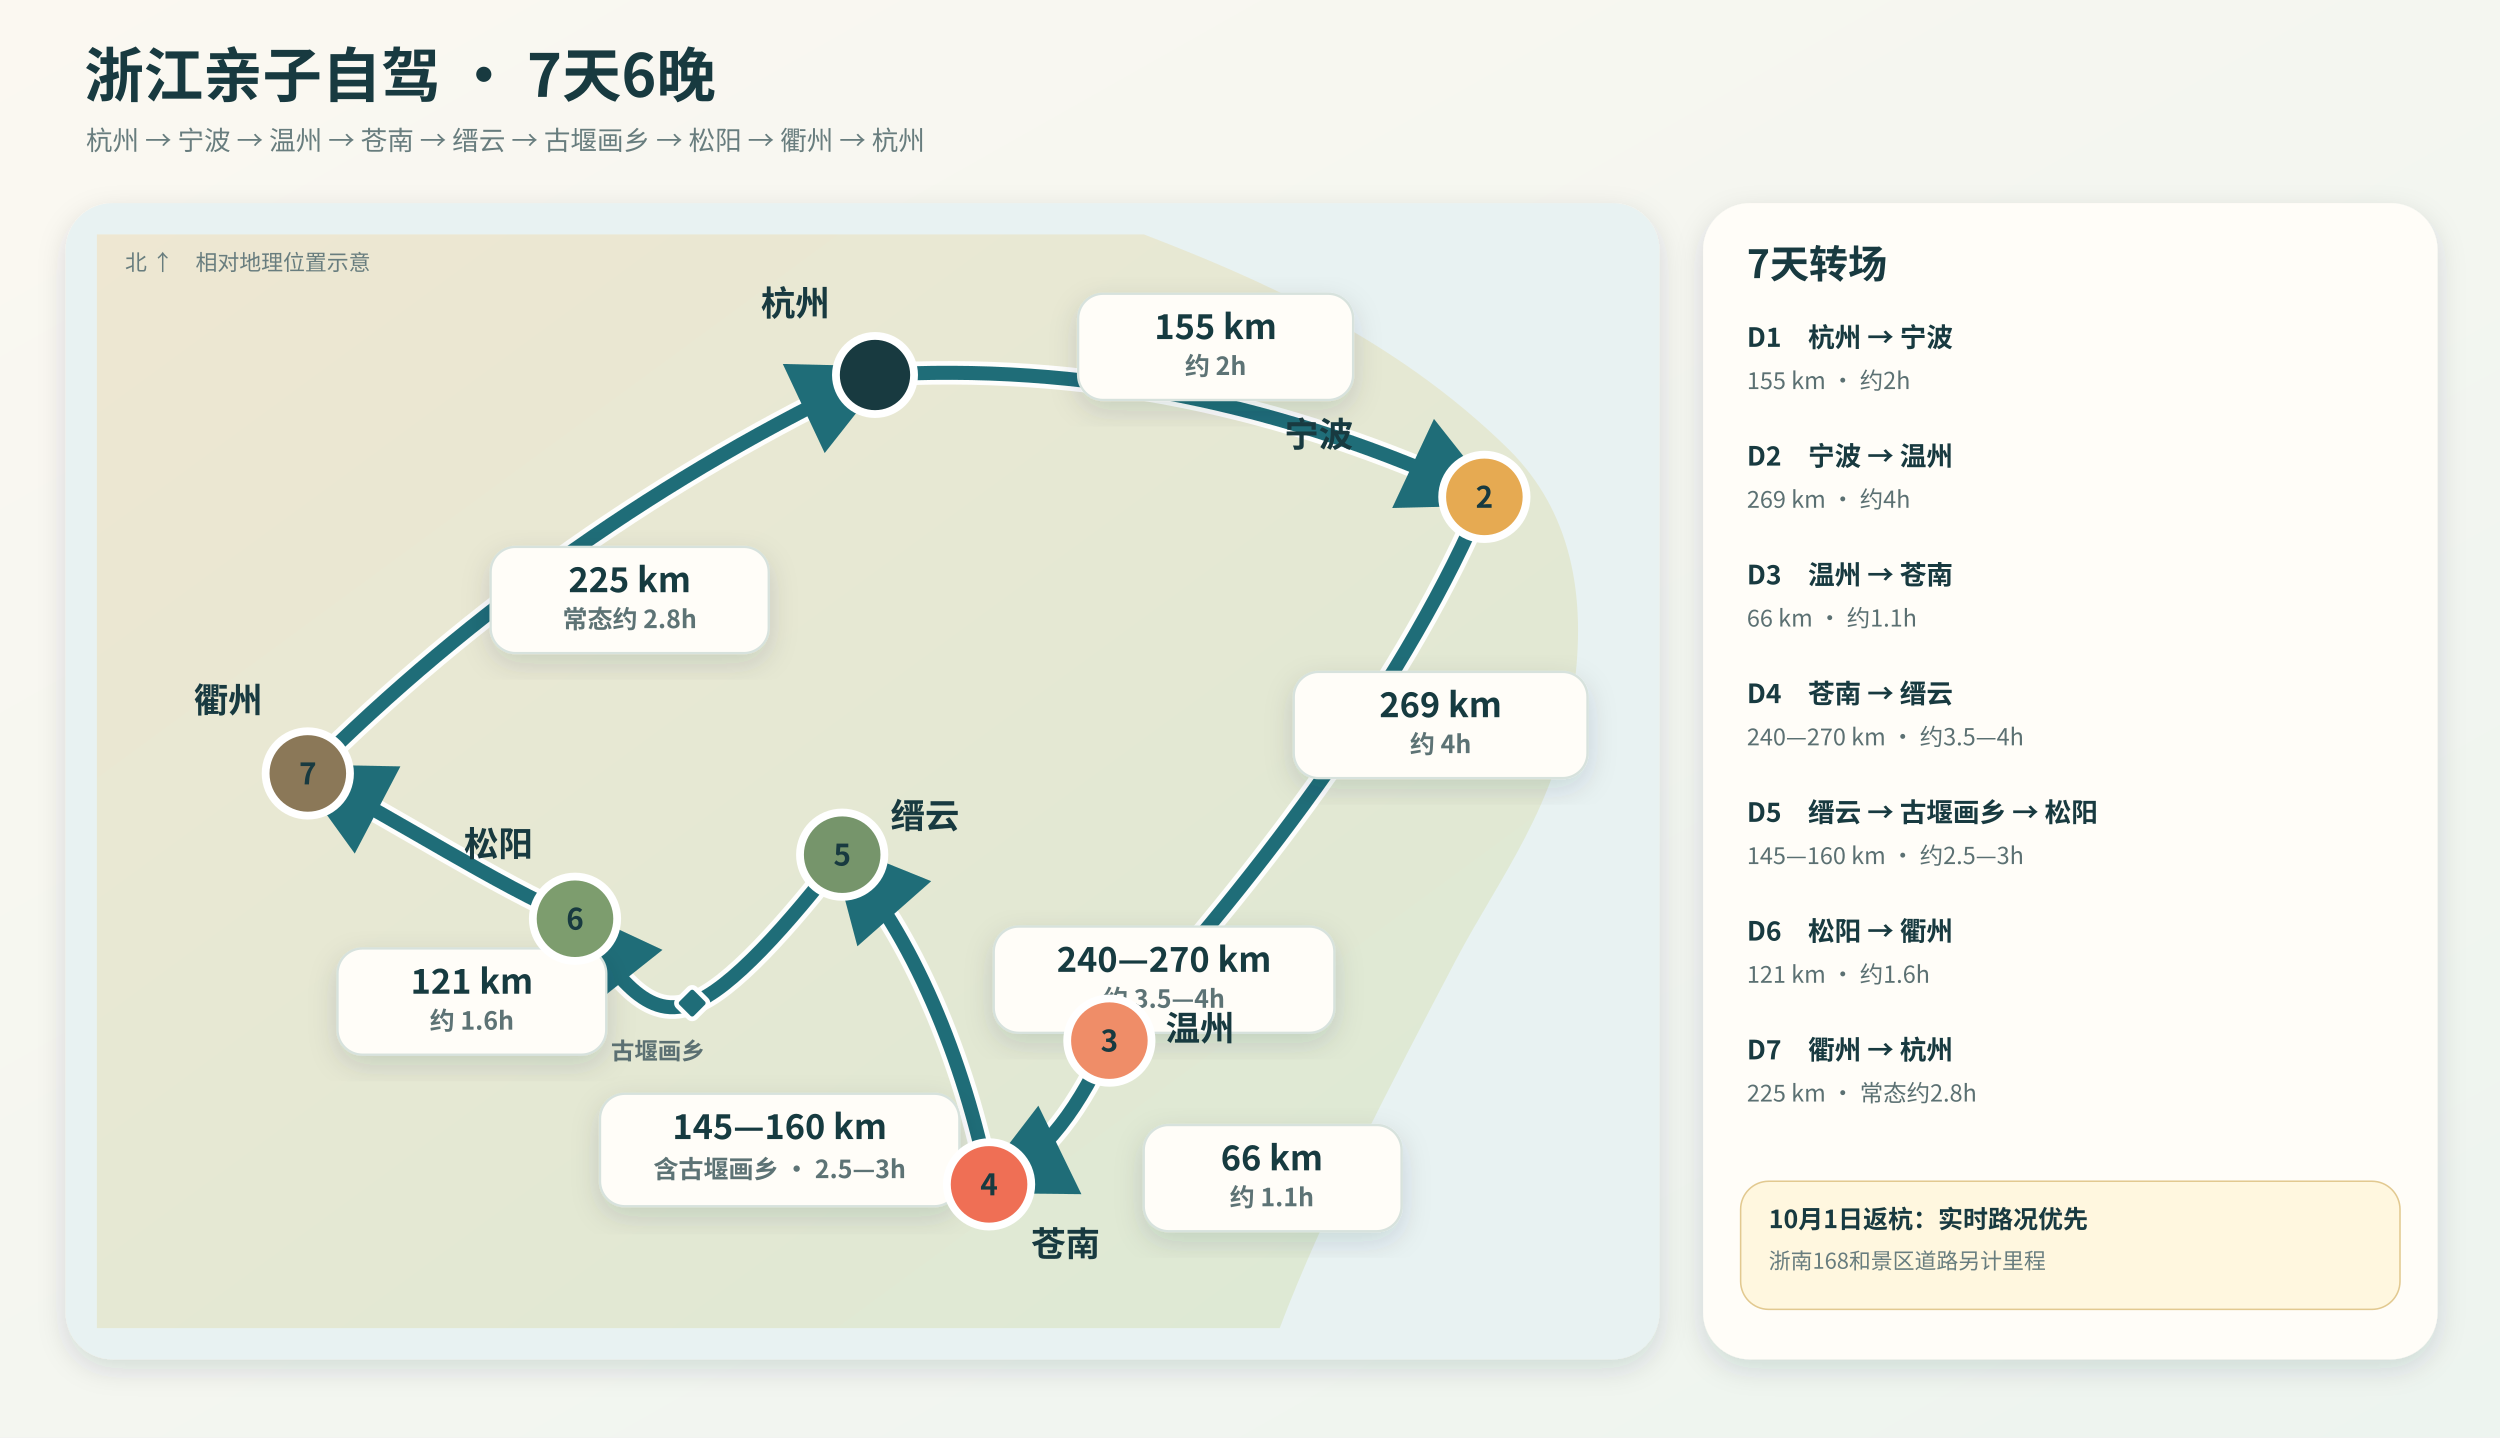
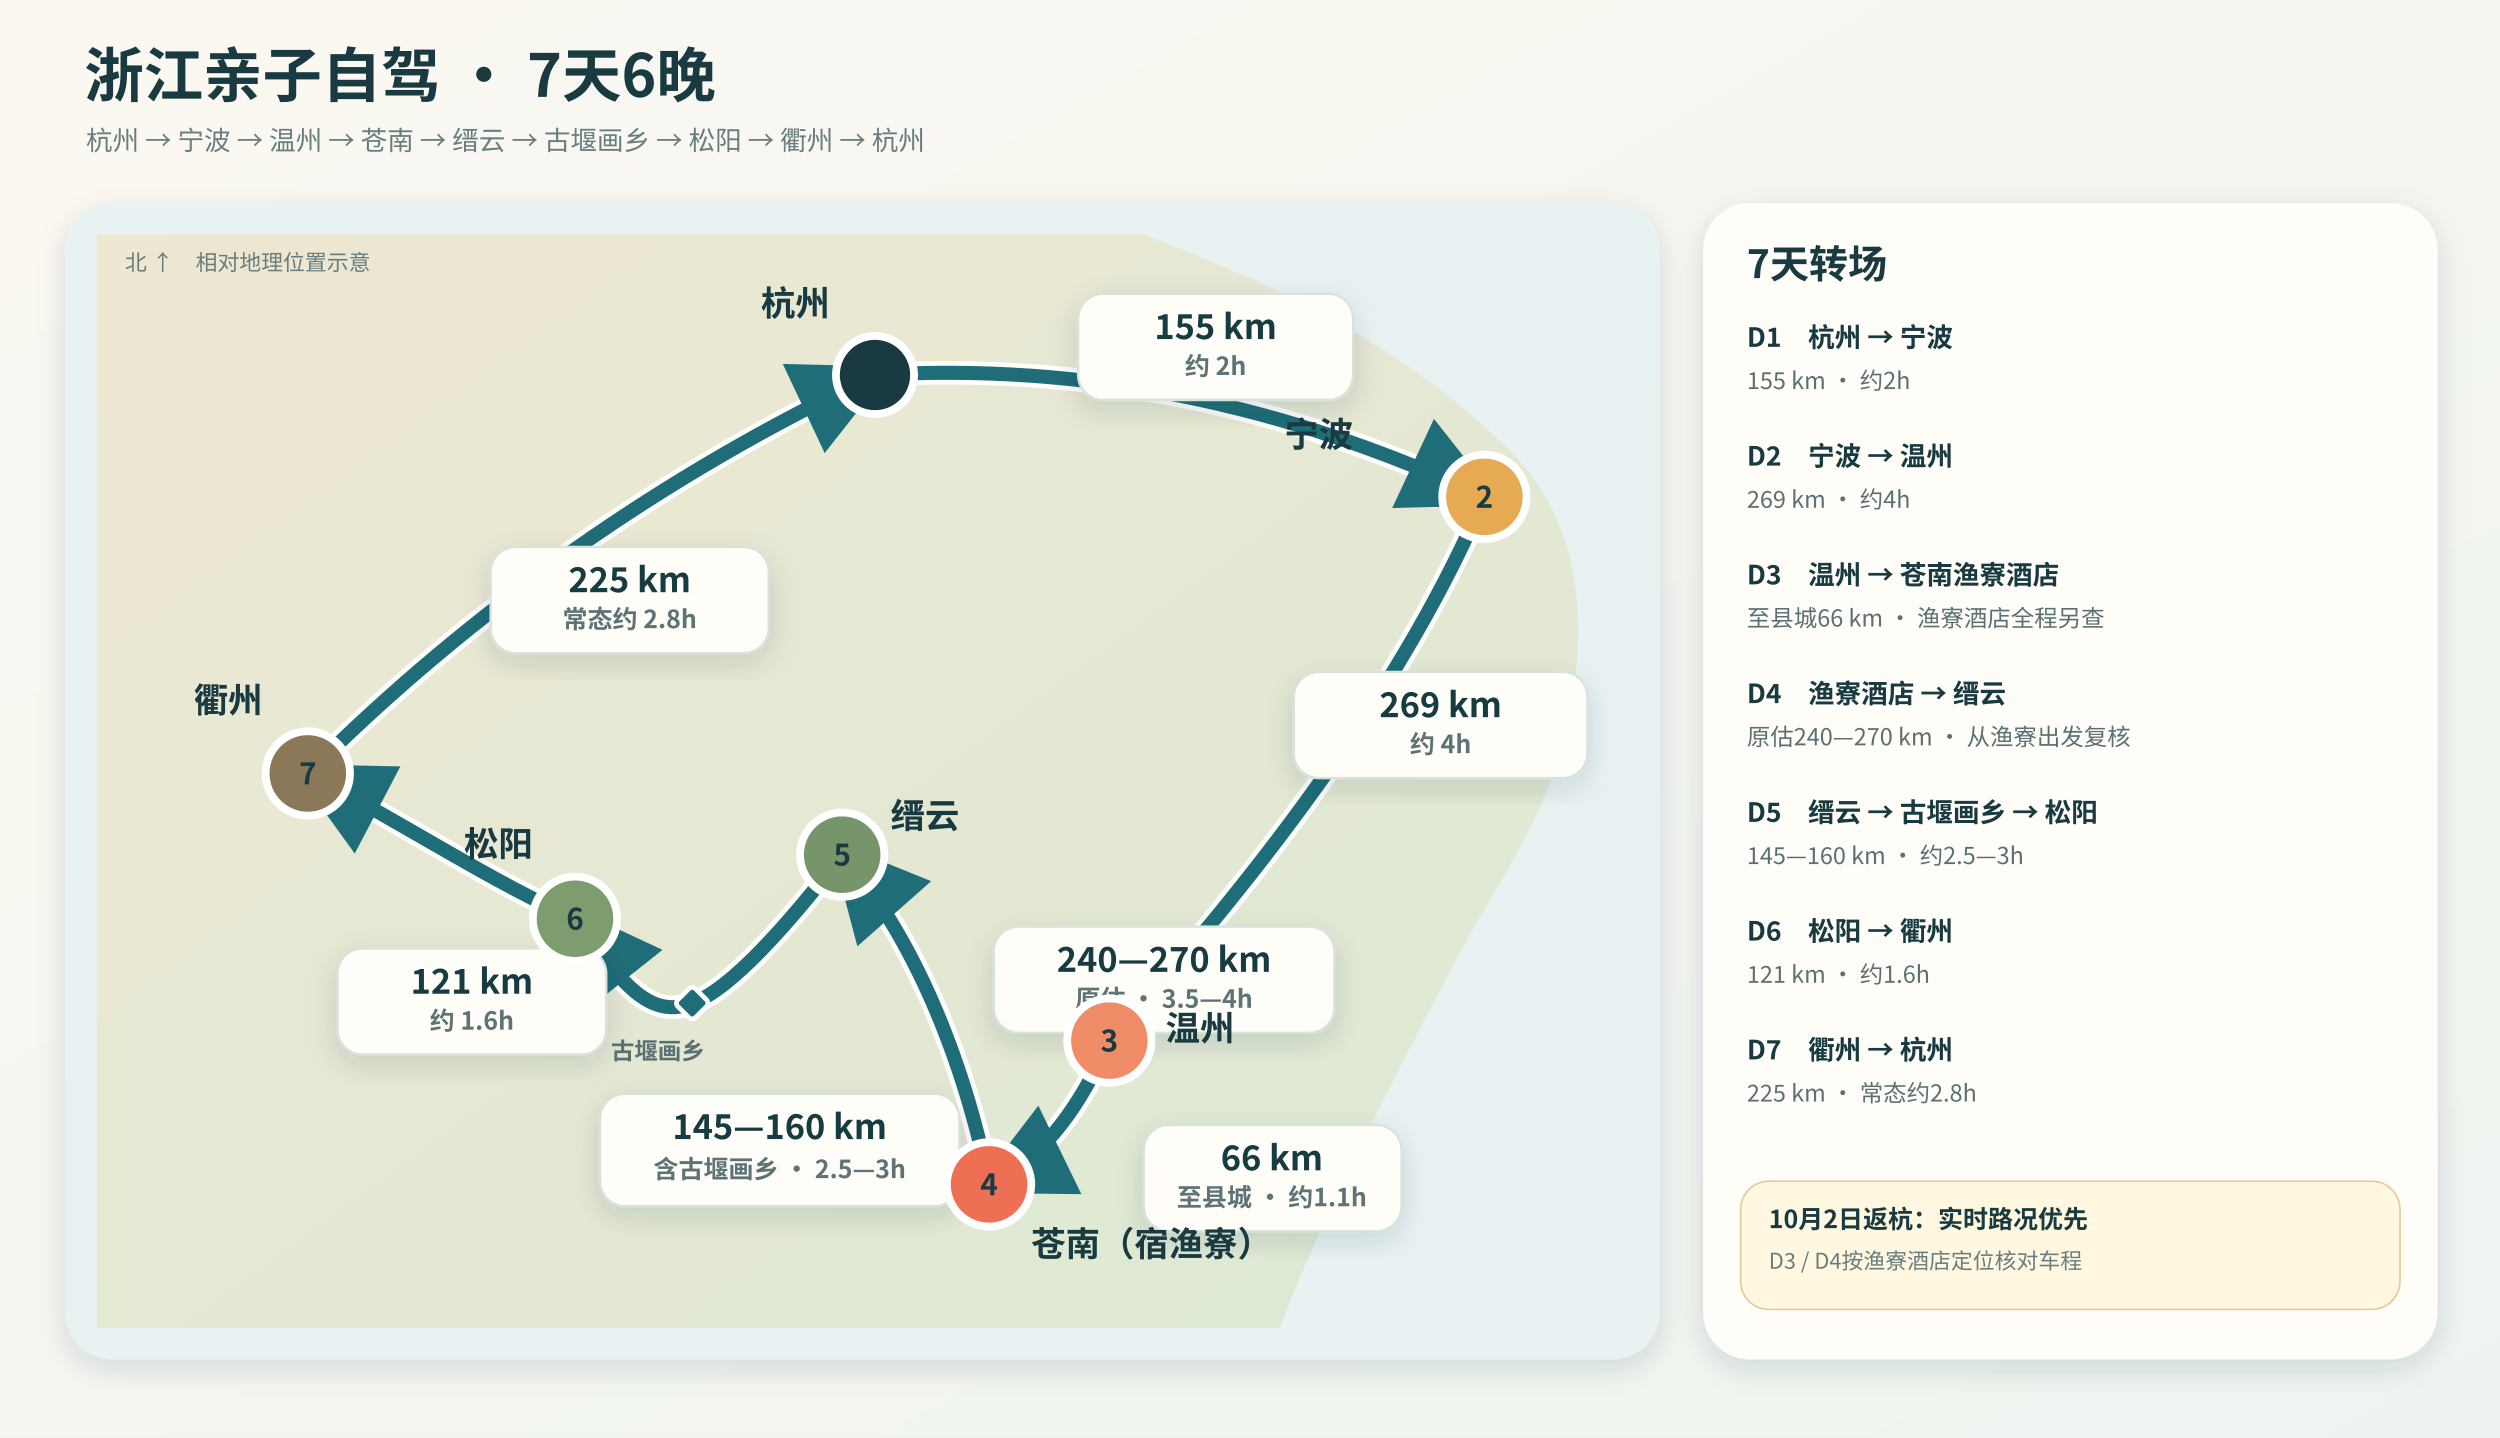
<svg xmlns="http://www.w3.org/2000/svg" width="1600" height="920" viewBox="0 0 1600 920" role="img" aria-labelledby="title desc">
  <defs>
    <linearGradient id="bg" x1="0" y1="0" x2="1" y2="1">
      <stop offset="0" stop-color="#fbf8f1" />
      <stop offset="1" stop-color="#edf4ef" />
    </linearGradient>
    <linearGradient id="land" x1="0" y1="0" x2="1" y2="1">
      <stop offset="0" stop-color="#eee7d2" />
      <stop offset="1" stop-color="#dce9d4" />
    </linearGradient>
    <filter id="shadow" x="-25%" y="-25%" width="150%" height="150%">
      <feDropShadow dx="0" dy="6" stdDeviation="9" flood-color="#17383e" flood-opacity=".14" />
    </filter>
    <marker id="arrow" viewBox="0 0 10 10" refX="8" refY="5" markerWidth="7" markerHeight="7" orient="auto">
      <path d="M0 0 L10 5 L0 10 Z" fill="#1f6d78" />
    </marker>
    <style>
      text{font-family:"PingFang SC","Microsoft YaHei","Noto Sans CJK SC",sans-serif;fill:#183a40}.muted{fill:#687d7e}.title{font-size:38px;font-weight:820}.subtitle{font-size:17px}.city{font-size:22px;font-weight:800}.poi{font-size:15px;fill:#5b7072}.day{font-size:17px;font-weight:780}.small{font-size:14px}.km{font-size:22px;font-weight:850}.time{font-size:16px;font-weight:700;fill:#5d7375}.glow{fill:none;stroke:#fff;stroke-width:15;stroke-linecap:round;stroke-linejoin:round;opacity:.96}.route{fill:none;stroke:#1f6d78;stroke-width:9;stroke-linecap:round;stroke-linejoin:round;marker-end:url(#arrow)}.node{stroke:#fff;stroke-width:5}.labelbox{fill:#fffdf8;stroke:#d7e2dd;stroke-width:1.5}
    </style>
  </defs>
  <rect width="1600" height="920" fill="url(#bg)" />
  <text x="54" y="62" class="title">浙江亲子自驾 · 7天6晚</text>
  <text x="55" y="96" class="subtitle muted">杭州 → 宁波 → 温州 → 苍南 → 缙云 → 古堰画乡 → 松阳 → 衢州 → 杭州</text>
  <g transform="translate(42 130)">
    <rect width="1020" height="740" rx="30" fill="#e8f2f2" filter="url(#shadow)" />
    <path d="M20 20 H690 C760 47 850 85 924 158 C963 197 974 250 965 313 C955 385 918 431 890 484 C848 564 805 646 777 720 H20 Z" fill="url(#land)" />
    <text x="38" y="43" class="small muted">北 ↑　相对地理位置示意</text>
    <path class="glow" d="M518 110 C650 102 780 128 908 188" />
    <path class="glow" d="M908 188 C860 302 770 424 668 536" />
    <path class="glow" d="M668 536 C650 576 628 610 591 628" />
    <path class="glow" d="M591 628 C575 548 542 468 497 417" />
    <path class="glow" d="M497 417 C463 461 425 504 401 512 C369 525 349 487 326 458" />
    <path class="glow" d="M326 458 C272 434 218 398 155 365" />
    <path class="glow" d="M155 365 C260 260 384 173 518 110" />
    <path class="route" d="M518 110 C650 102 780 128 908 188" />
    <path class="route" d="M908 188 C860 302 770 424 668 536" />
    <path class="route" d="M668 536 C650 576 628 610 591 628" />
    <path class="route" d="M591 628 C575 548 542 468 497 417" />
    <path class="route" d="M497 417 C463 461 425 504 401 512 C369 525 349 487 326 458" />
    <path class="route" d="M326 458 C272 434 218 398 155 365" />
    <path class="route" d="M155 365 C260 260 384 173 518 110" />
    <g transform="translate(648 58)" filter="url(#shadow)">
      <rect class="labelbox" width="176" height="68" rx="16" />
      <text x="88" y="29" text-anchor="middle" class="km">155 km</text>
      <text x="88" y="52" text-anchor="middle" class="time">约 2h</text>
    </g>
    <g transform="translate(786 300)" filter="url(#shadow)">
      <rect class="labelbox" width="188" height="68" rx="16" />
      <text x="94" y="29" text-anchor="middle" class="km">269 km</text>
      <text x="94" y="52" text-anchor="middle" class="time">约 4h</text>
    </g>
    <g transform="translate(690 590)" filter="url(#shadow)">
      <rect class="labelbox" width="165" height="68" rx="16" />
      <text x="82" y="29" text-anchor="middle" class="km">66 km</text>
-       <text x="82" y="52" text-anchor="middle" class="time">约 1.1h</text>
+       <text x="82" y="52" text-anchor="middle" class="time">至县城 · 约1.1h</text>
    </g>
    <g transform="translate(594 463)" filter="url(#shadow)">
      <rect class="labelbox" width="218" height="68" rx="16" />
      <text x="109" y="29" text-anchor="middle" class="km">240—270 km</text>
-       <text x="109" y="52" text-anchor="middle" class="time">约 3.5—4h</text>
+       <text x="109" y="52" text-anchor="middle" class="time">原估 · 3.5—4h</text>
    </g>
    <g transform="translate(342 570)" filter="url(#shadow)">
      <rect class="labelbox" width="230" height="72" rx="16" />
      <text x="115" y="29" text-anchor="middle" class="km">145—160 km</text>
      <text x="115" y="54" text-anchor="middle" class="time">含古堰画乡 · 2.5—3h</text>
    </g>
    <g transform="translate(174 477)" filter="url(#shadow)">
      <rect class="labelbox" width="172" height="68" rx="16" />
      <text x="86" y="29" text-anchor="middle" class="km">121 km</text>
      <text x="86" y="52" text-anchor="middle" class="time">约 1.6h</text>
    </g>
    <g transform="translate(272 220)" filter="url(#shadow)">
      <rect class="labelbox" width="178" height="68" rx="16" />
      <text x="89" y="29" text-anchor="middle" class="km">225 km</text>
      <text x="89" y="52" text-anchor="middle" class="time">常态约 2.8h</text>
    </g>
    <g transform="translate(518 110)">
      <circle class="node" r="25" fill="#183a40" />
      <text y="7" text-anchor="middle" fill="#fff" font-size="19" font-weight="800">1</text>
    </g>
    <text x="445" y="72" class="city">杭州</text>
    <g transform="translate(908 188)">
      <circle class="node" r="27" fill="#e6aa52" />
      <text y="7" text-anchor="middle" font-size="19" font-weight="800">2</text>
    </g>
    <text x="780" y="156" class="city">宁波</text>
    <g transform="translate(668 536)">
      <circle class="node" r="27" fill="#ef8d68" />
      <text y="7" text-anchor="middle" font-size="19" font-weight="800">3</text>
    </g>
    <text x="704" y="536" class="city">温州</text>
    <g transform="translate(591 628)">
      <circle class="node" r="27" fill="#ef6f55" />
      <text y="7" text-anchor="middle" fill="#fff" font-size="19" font-weight="800">4</text>
    </g>
-     <text x="618" y="674" class="city">苍南</text>
+     <text x="618" y="674" class="city">苍南（宿渔寮）</text>
    <g transform="translate(497 417)">
      <circle class="node" r="27" fill="#76956b" />
      <text y="7" text-anchor="middle" fill="#fff" font-size="19" font-weight="800">5</text>
    </g>
    <text x="528" y="400" class="city">缙云</text>
    <g transform="translate(401 512)">
      <rect x="-8" y="-8" width="16" height="16" rx="3" fill="#1f6d78" stroke="#fff" stroke-width="3" transform="rotate(45)" />
    </g>
    <text x="349" y="548" class="poi" font-weight="760">古堰画乡</text>
    <g transform="translate(326 458)">
      <circle class="node" r="27" fill="#7d9d6e" />
      <text y="7" text-anchor="middle" fill="#fff" font-size="19" font-weight="800">6</text>
    </g>
    <text x="255" y="418" class="city">松阳</text>
    <g transform="translate(155 365)">
      <circle class="node" r="27" fill="#8b7858" />
      <text y="7" text-anchor="middle" fill="#fff" font-size="19" font-weight="800">7</text>
    </g>
    <text x="82" y="326" class="city">衢州</text>
  </g>
  <g transform="translate(1090 130)">
    <rect width="470" height="740" rx="30" fill="#fffdf8" filter="url(#shadow)" />
    <text x="28" y="48" font-size="25" font-weight="820">7天转场</text>
    <g transform="translate(28 92)">
      <text class="day">D1　杭州 → 宁波</text>
      <text y="27" class="poi">155 km · 约2h</text>
    </g>
    <g transform="translate(28 168)">
      <text class="day">D2　宁波 → 温州</text>
      <text y="27" class="poi">269 km · 约4h</text>
    </g>
    <g transform="translate(28 244)">
-       <text class="day">D3　温州 → 苍南</text>
-       <text y="27" class="poi">66 km · 约1.1h</text>
+       <text class="day">D3　温州 → 苍南渔寮酒店</text>
+       <text y="27" class="poi">至县城66 km · 渔寮酒店全程另查</text>
    </g>
    <g transform="translate(28 320)">
-       <text class="day">D4　苍南 → 缙云</text>
-       <text y="27" class="poi">240—270 km · 约3.5—4h</text>
+       <text class="day">D4　渔寮酒店 → 缙云</text>
+       <text y="27" class="poi">原估240—270 km · 从渔寮出发复核</text>
    </g>
    <g transform="translate(28 396)">
      <text class="day">D5　缙云 → 古堰画乡 → 松阳</text>
      <text y="27" class="poi">145—160 km · 约2.5—3h</text>
    </g>
    <g transform="translate(28 472)">
      <text class="day">D6　松阳 → 衢州</text>
      <text y="27" class="poi">121 km · 约1.6h</text>
    </g>
    <g transform="translate(28 548)">
      <text class="day">D7　衢州 → 杭州</text>
      <text y="27" class="poi">225 km · 常态约2.8h</text>
    </g>
    <g transform="translate(24 626)">
      <rect width="422" height="82" rx="18" fill="#fff7df" stroke="#e2c990" />
-       <text x="18" y="30" font-size="16" font-weight="780">10月1日返杭：实时路况优先</text>
-       <text x="18" y="56" class="small muted">浙南168和景区道路另计里程</text>
+       <text x="18" y="30" font-size="16" font-weight="780">10月2日返杭：实时路况优先</text>
+       <text x="18" y="56" class="small muted">D3 / D4按渔寮酒店定位核对车程</text>
    </g>
  </g>
</svg>
